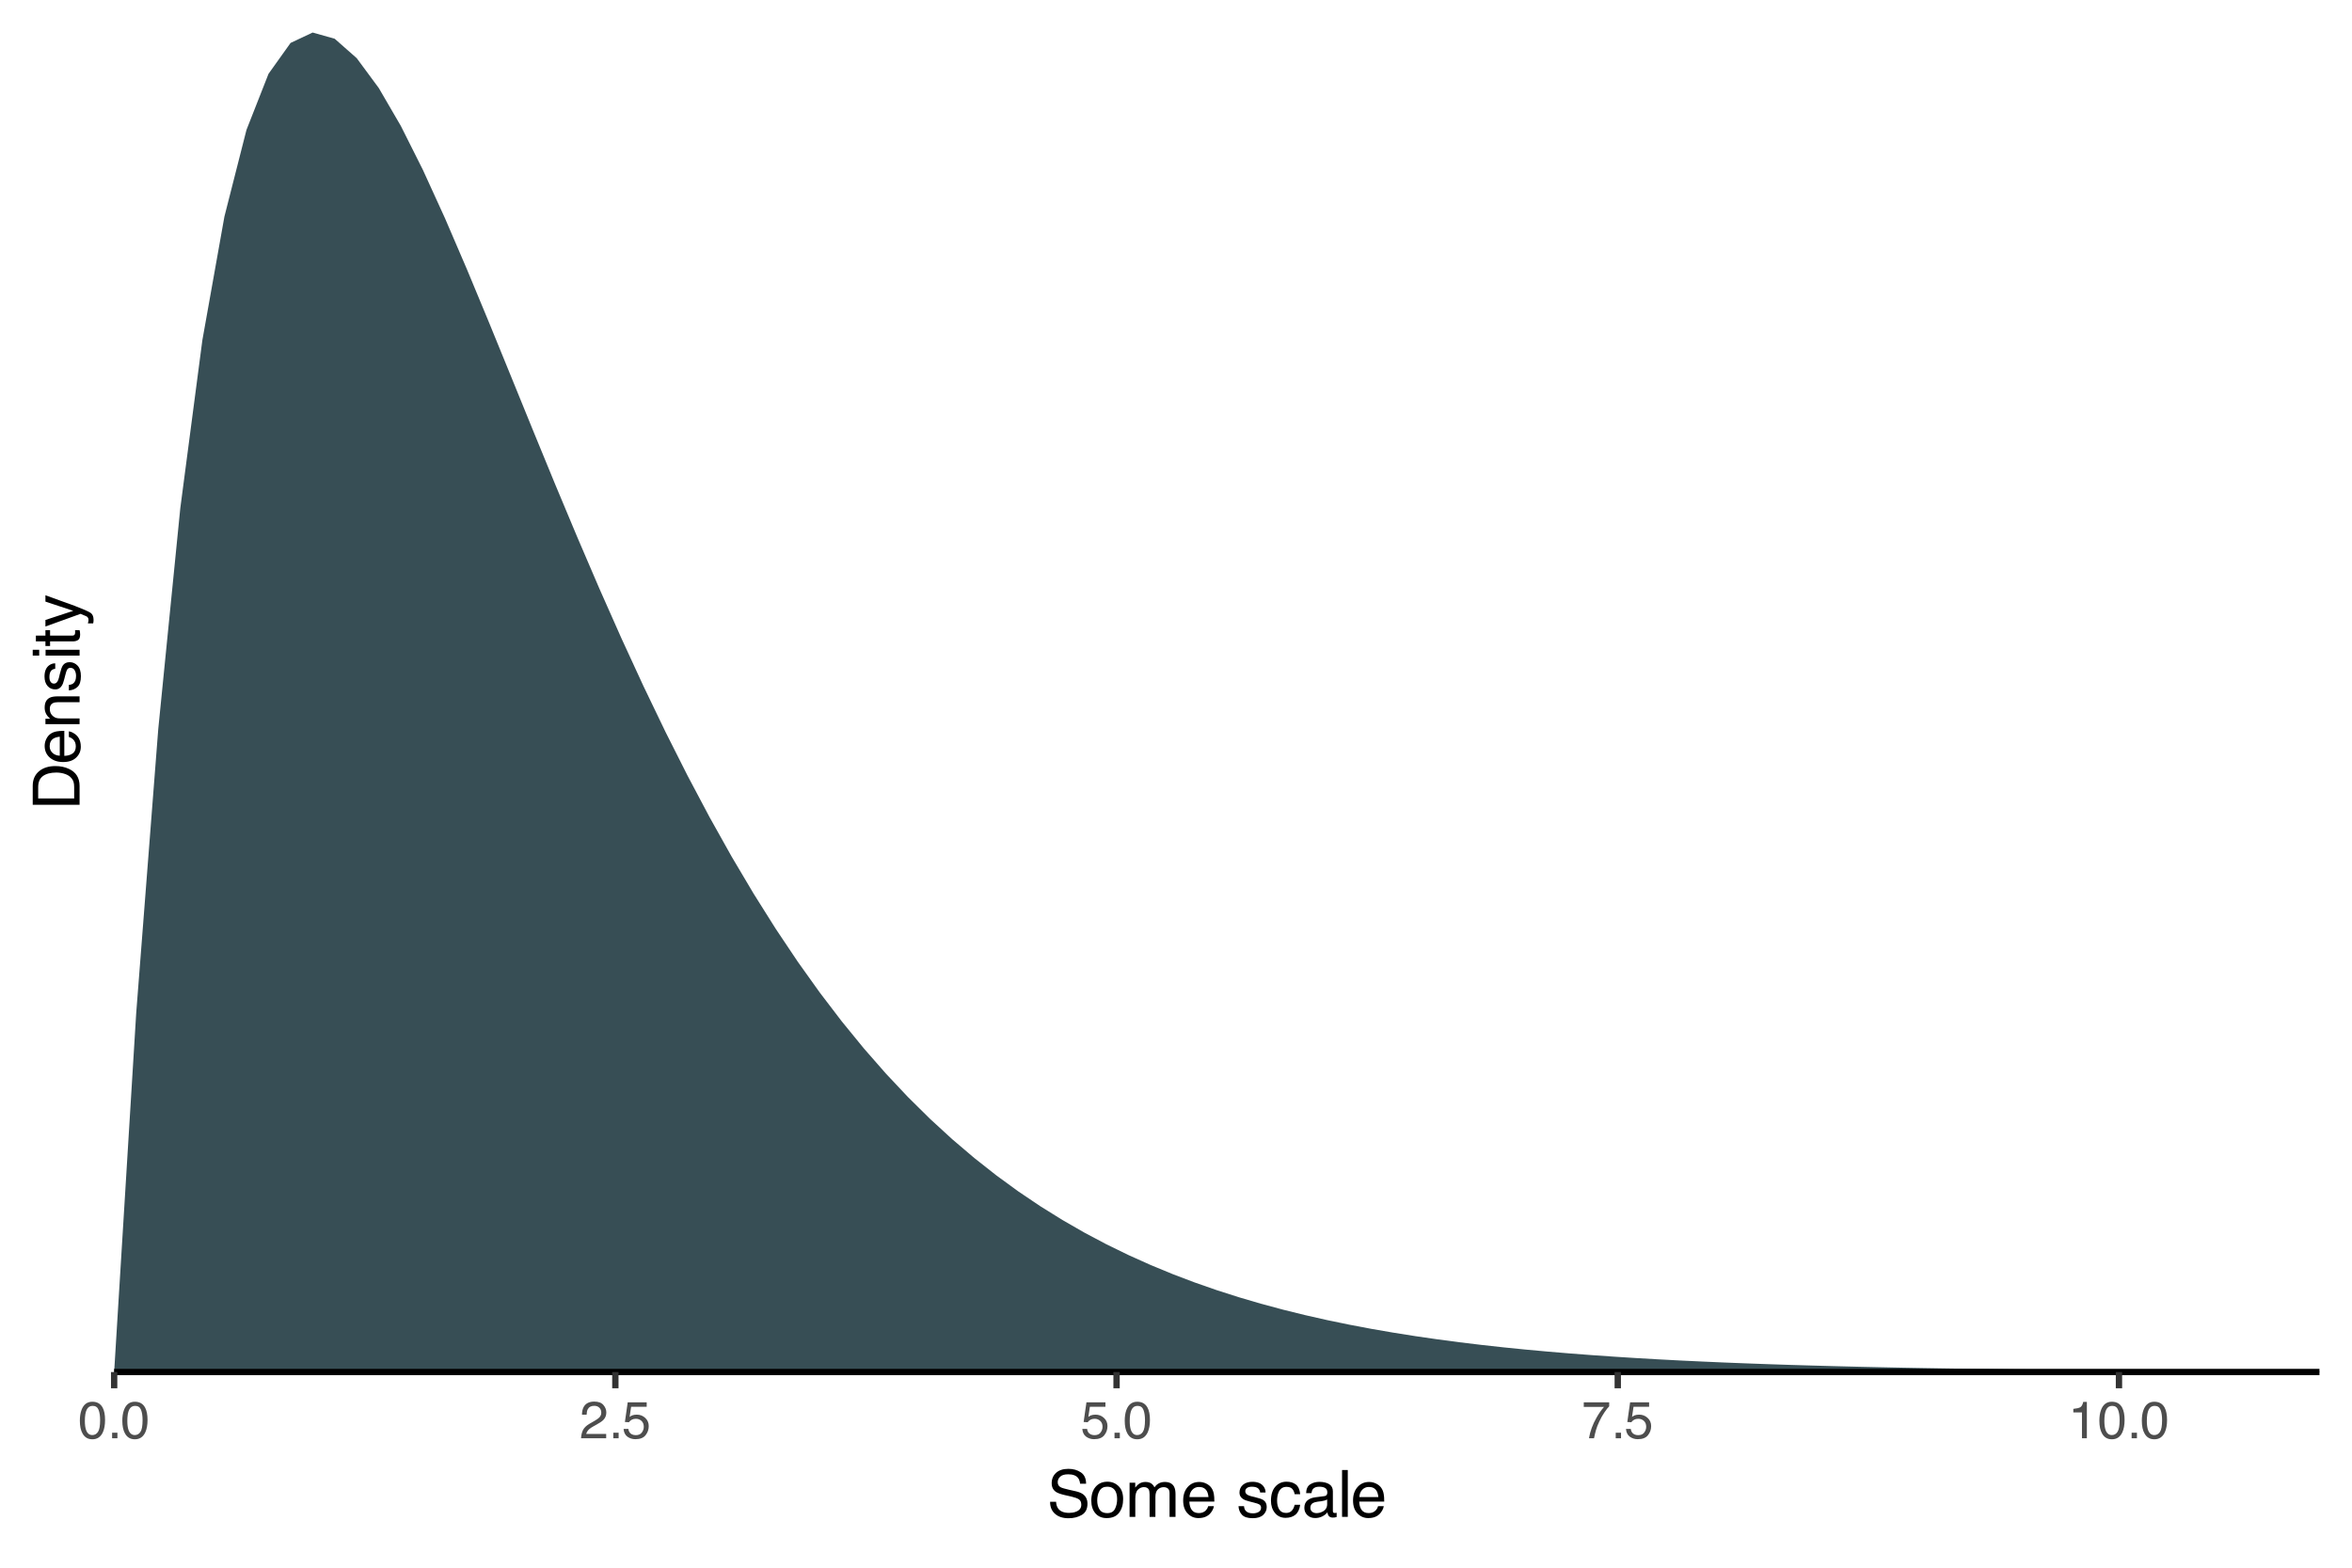
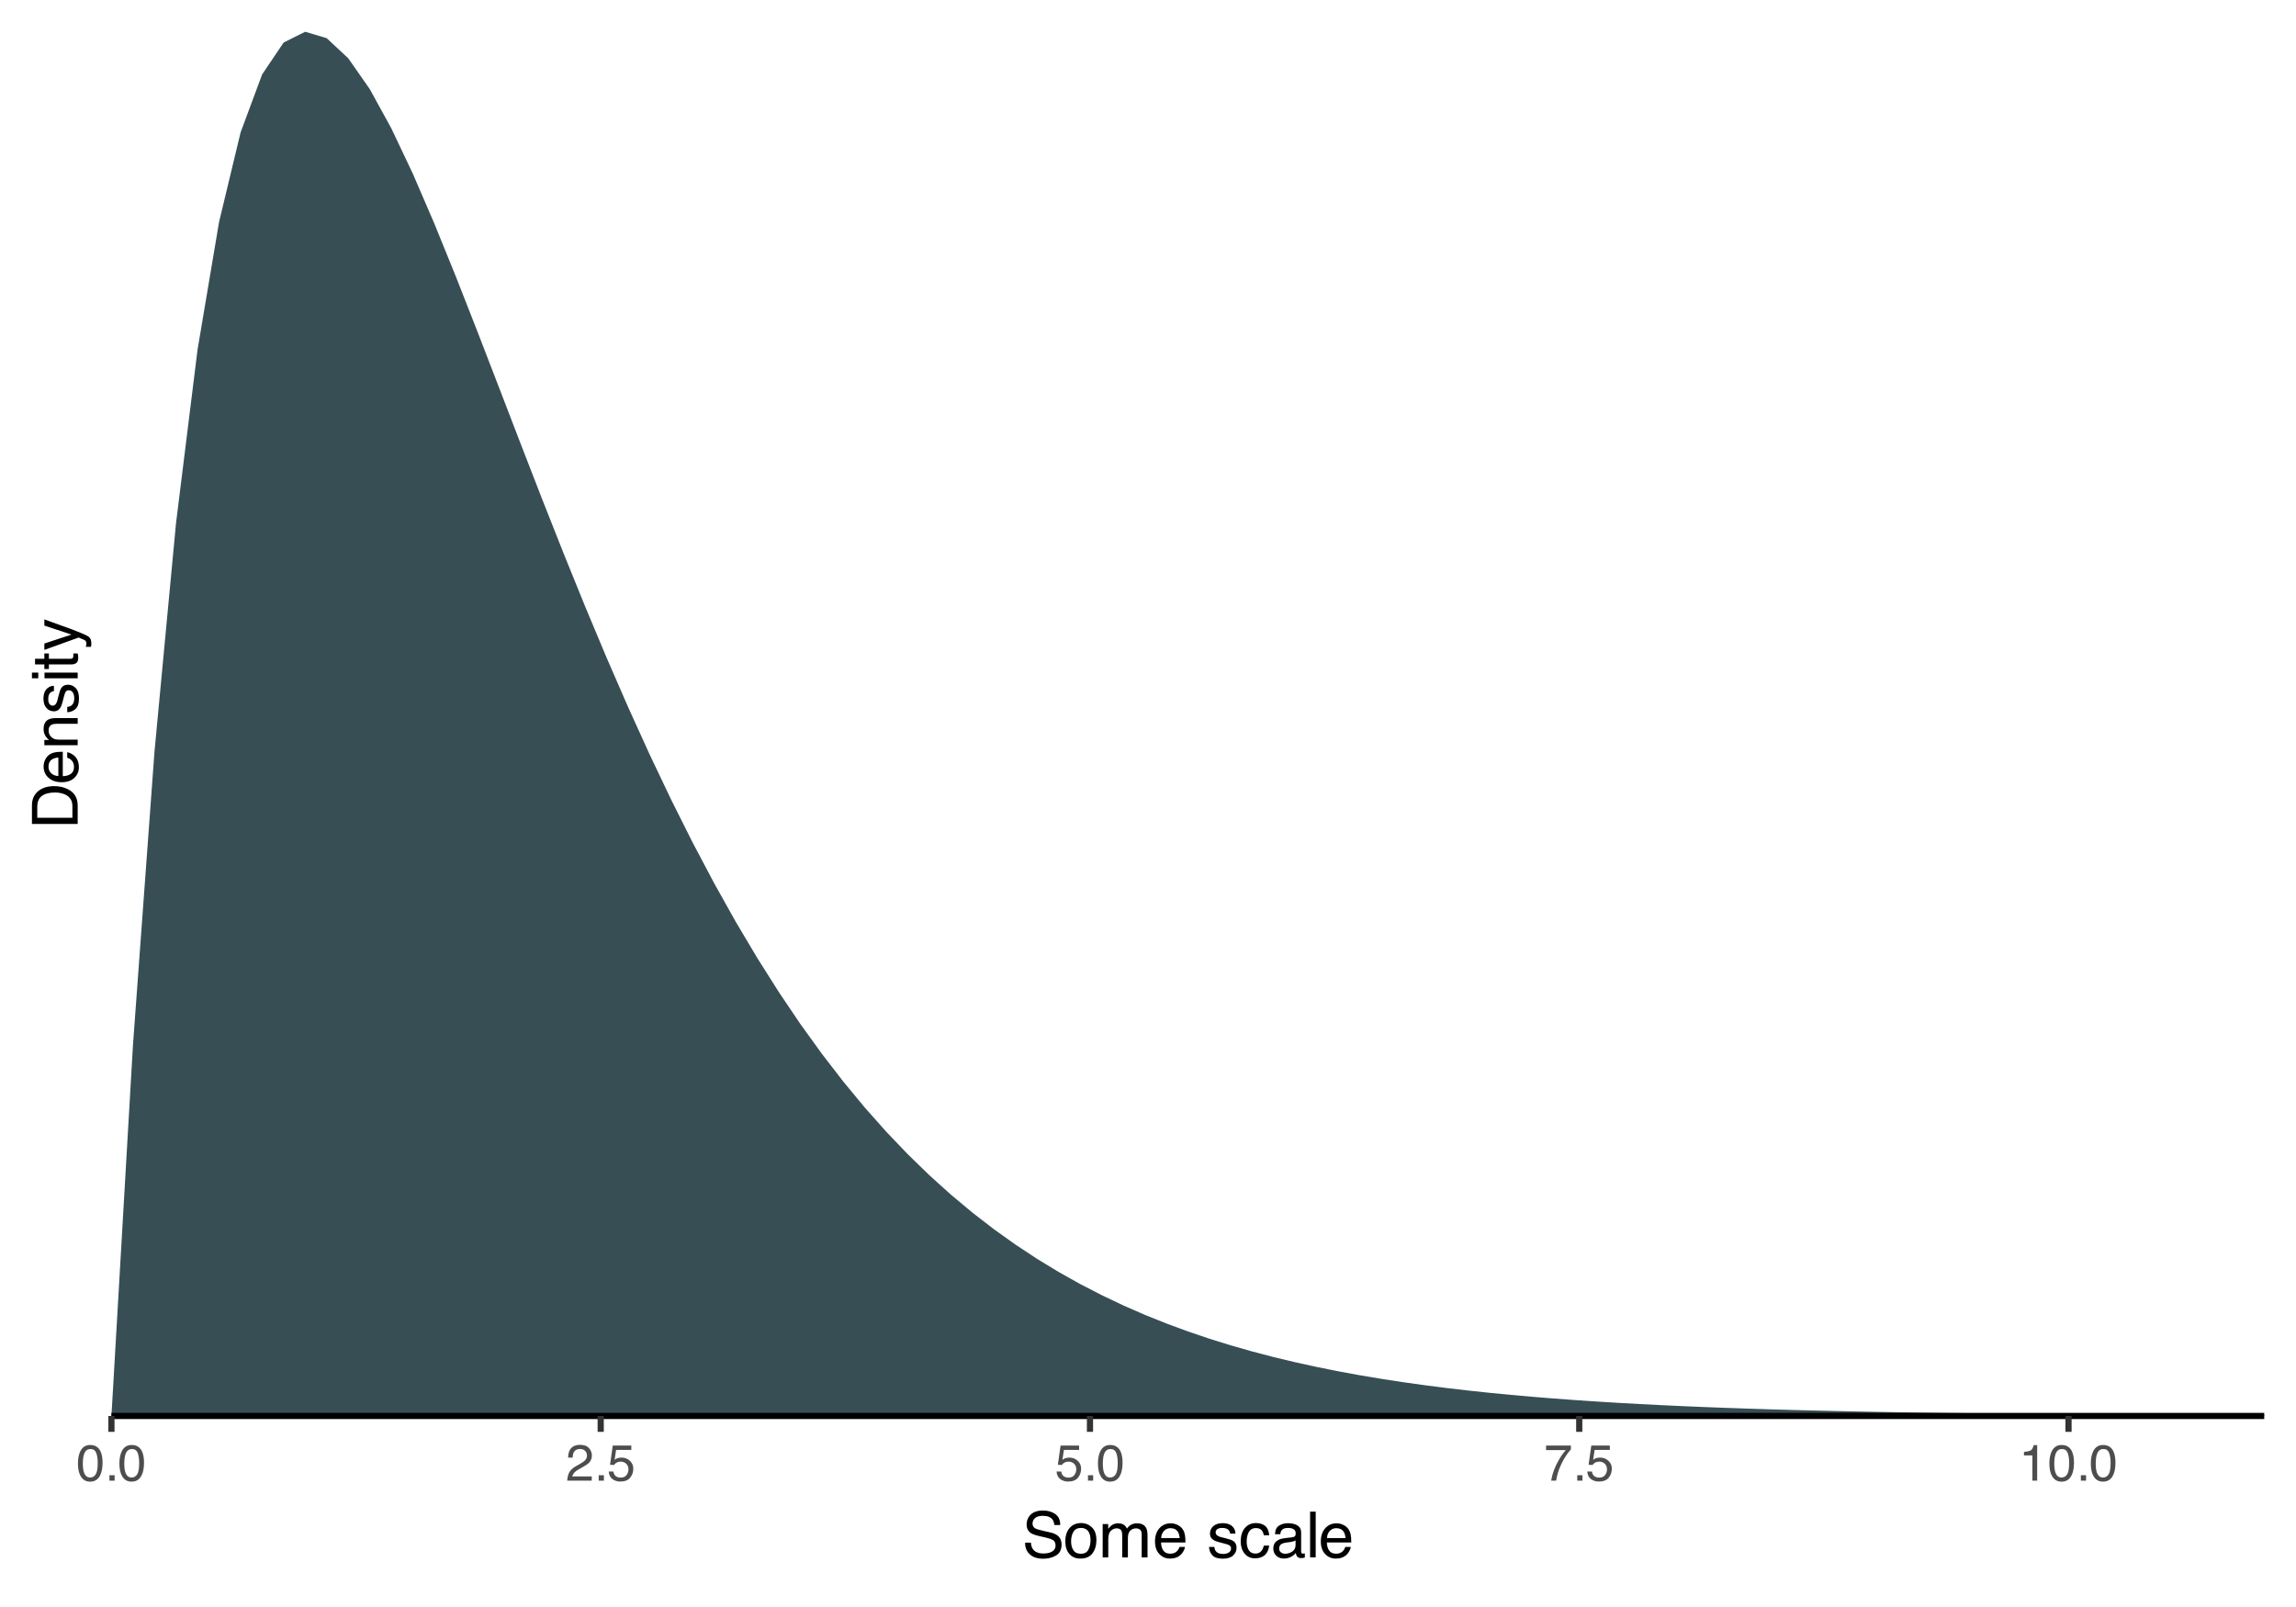
- <svg xmlns="http://www.w3.org/2000/svg" xmlns:xlink="http://www.w3.org/1999/xlink" width="720" height="480" viewBox="0 0 720 480">
+ <svg xmlns="http://www.w3.org/2000/svg" xmlns:xlink="http://www.w3.org/1999/xlink" width="720" height="504" viewBox="0 0 720 504">
  <defs>
    <g>
      <g id="glyph-0-0">
        <path d="M 0.516 0 L 0.516 -11.484 L 9.625 -11.484 L 9.625 0 Z M 8.188 -1.438 L 8.188 -10.047 L 1.953 -10.047 L 1.953 -1.438 Z M 8.188 -1.438 " />
      </g>
      <g id="glyph-0-1">
        <path d="M 4.328 -11.188 C 5.773 -11.188 6.82 -10.594 7.469 -9.406 C 7.969 -8.477 8.219 -7.211 8.219 -5.609 C 8.219 -4.086 7.992 -2.832 7.547 -1.844 C 6.891 -0.406 5.816 0.312 4.328 0.312 C 2.984 0.312 1.984 -0.273 1.328 -1.453 C 0.773 -2.422 0.5 -3.727 0.5 -5.375 C 0.5 -6.645 0.664 -7.734 1 -8.641 C 1.613 -10.336 2.723 -11.188 4.328 -11.188 Z M 4.312 -0.984 C 5.039 -0.984 5.617 -1.305 6.047 -1.953 C 6.484 -2.598 6.703 -3.801 6.703 -5.562 C 6.703 -6.832 6.547 -7.875 6.234 -8.688 C 5.922 -9.508 5.316 -9.922 4.422 -9.922 C 3.586 -9.922 2.977 -9.531 2.594 -8.75 C 2.219 -7.977 2.031 -6.832 2.031 -5.312 C 2.031 -4.176 2.148 -3.258 2.391 -2.562 C 2.766 -1.508 3.406 -0.984 4.312 -0.984 Z M 4.312 -0.984 " />
      </g>
      <g id="glyph-0-2">
        <path d="M 1.375 -1.703 L 3 -1.703 L 3 0 L 1.375 0 Z M 1.375 -1.703 " />
      </g>
      <g id="glyph-0-3">
        <path d="M 0.5 0 C 0.551 -0.969 0.75 -1.805 1.094 -2.516 C 1.445 -3.234 2.125 -3.883 3.125 -4.469 L 4.625 -5.328 C 5.301 -5.723 5.773 -6.055 6.047 -6.328 C 6.473 -6.766 6.688 -7.258 6.688 -7.812 C 6.688 -8.469 6.488 -8.984 6.094 -9.359 C 5.707 -9.742 5.188 -9.938 4.531 -9.938 C 3.57 -9.938 2.906 -9.57 2.531 -8.844 C 2.332 -8.457 2.223 -7.914 2.203 -7.219 L 0.781 -7.219 C 0.789 -8.195 0.969 -8.992 1.312 -9.609 C 1.926 -10.691 3.004 -11.234 4.547 -11.234 C 5.828 -11.234 6.758 -10.883 7.344 -10.188 C 7.938 -9.5 8.234 -8.727 8.234 -7.875 C 8.234 -6.977 7.922 -6.211 7.297 -5.578 C 6.93 -5.211 6.273 -4.766 5.328 -4.234 L 4.266 -3.641 C 3.754 -3.359 3.352 -3.094 3.062 -2.844 C 2.539 -2.383 2.211 -1.879 2.078 -1.328 L 8.188 -1.328 L 8.188 0 Z M 0.5 0 " />
      </g>
      <g id="glyph-0-4">
        <path d="M 1.984 -2.859 C 2.078 -2.055 2.445 -1.5 3.094 -1.188 C 3.426 -1.031 3.812 -0.953 4.25 -0.953 C 5.082 -0.953 5.695 -1.219 6.094 -1.75 C 6.5 -2.281 6.703 -2.867 6.703 -3.516 C 6.703 -4.297 6.461 -4.898 5.984 -5.328 C 5.516 -5.754 4.945 -5.969 4.281 -5.969 C 3.789 -5.969 3.375 -5.875 3.031 -5.688 C 2.688 -5.5 2.391 -5.238 2.141 -4.906 L 0.922 -4.984 L 1.781 -11 L 7.594 -11 L 7.594 -9.641 L 2.828 -9.641 L 2.359 -6.531 C 2.617 -6.727 2.863 -6.879 3.094 -6.984 C 3.508 -7.148 3.992 -7.234 4.547 -7.234 C 5.566 -7.234 6.43 -6.898 7.141 -6.234 C 7.859 -5.578 8.219 -4.742 8.219 -3.734 C 8.219 -2.672 7.891 -1.734 7.234 -0.922 C 6.586 -0.117 5.547 0.281 4.109 0.281 C 3.203 0.281 2.395 0.023 1.688 -0.484 C 0.988 -1.004 0.598 -1.797 0.516 -2.859 Z M 1.984 -2.859 " />
      </g>
      <g id="glyph-0-5">
        <path d="M 8.375 -11 L 8.375 -9.781 C 8.008 -9.426 7.531 -8.816 6.938 -7.953 C 6.344 -7.086 5.816 -6.156 5.359 -5.156 C 4.898 -4.188 4.555 -3.301 4.328 -2.5 C 4.172 -1.977 3.973 -1.145 3.734 0 L 2.188 0 C 2.539 -2.133 3.32 -4.258 4.531 -6.375 C 5.238 -7.613 5.988 -8.688 6.781 -9.594 L 0.594 -9.594 L 0.594 -11 Z M 8.375 -11 " />
      </g>
      <g id="glyph-0-6">
        <path d="M 1.531 -7.922 L 1.531 -9 C 2.551 -9.102 3.258 -9.27 3.656 -9.5 C 4.062 -9.727 4.363 -10.273 4.562 -11.141 L 5.672 -11.141 L 5.672 0 L 4.172 0 L 4.172 -7.922 Z M 1.531 -7.922 " />
      </g>
      <g id="glyph-1-0">
        <path d="M 0.641 0 L 0.641 -14.344 L 12.031 -14.344 L 12.031 0 Z M 10.234 -1.797 L 10.234 -12.547 L 2.438 -12.547 L 2.438 -1.797 Z M 10.234 -1.797 " />
      </g>
      <g id="glyph-1-1">
        <path d="M 2.797 -4.625 C 2.836 -3.812 3.031 -3.148 3.375 -2.641 C 4.02 -1.691 5.156 -1.219 6.781 -1.219 C 7.508 -1.219 8.172 -1.32 8.766 -1.531 C 9.93 -1.938 10.516 -2.66 10.516 -3.703 C 10.516 -4.484 10.27 -5.039 9.781 -5.375 C 9.281 -5.695 8.504 -5.977 7.453 -6.219 L 5.516 -6.656 C 4.242 -6.945 3.344 -7.266 2.812 -7.609 C 1.906 -8.203 1.453 -9.098 1.453 -10.297 C 1.453 -11.586 1.895 -12.645 2.781 -13.469 C 3.676 -14.289 4.941 -14.703 6.578 -14.703 C 8.078 -14.703 9.352 -14.336 10.406 -13.609 C 11.457 -12.891 11.984 -11.734 11.984 -10.141 L 10.156 -10.141 C 10.062 -10.91 9.852 -11.5 9.531 -11.906 C 8.938 -12.656 7.93 -13.031 6.516 -13.031 C 5.367 -13.031 4.547 -12.785 4.047 -12.297 C 3.547 -11.816 3.297 -11.258 3.297 -10.625 C 3.297 -9.926 3.586 -9.41 4.172 -9.078 C 4.555 -8.867 5.426 -8.609 6.781 -8.297 L 8.797 -7.844 C 9.766 -7.625 10.508 -7.32 11.031 -6.938 C 11.945 -6.258 12.406 -5.285 12.406 -4.016 C 12.406 -2.422 11.828 -1.281 10.672 -0.594 C 9.516 0.082 8.172 0.422 6.641 0.422 C 4.859 0.422 3.461 -0.035 2.453 -0.953 C 1.441 -1.859 0.945 -3.082 0.969 -4.625 Z M 6.719 -14.734 Z M 6.719 -14.734 " />
      </g>
      <g id="glyph-1-2">
        <path d="M 5.438 -1.141 C 6.602 -1.141 7.398 -1.578 7.828 -2.453 C 8.266 -3.336 8.484 -4.32 8.484 -5.406 C 8.484 -6.375 8.328 -7.164 8.016 -7.781 C 7.523 -8.75 6.672 -9.234 5.453 -9.234 C 4.379 -9.234 3.598 -8.82 3.109 -8 C 2.629 -7.176 2.391 -6.188 2.391 -5.031 C 2.391 -3.914 2.629 -2.988 3.109 -2.25 C 3.598 -1.508 4.375 -1.141 5.438 -1.141 Z M 5.516 -10.766 C 6.859 -10.766 7.992 -10.312 8.922 -9.406 C 9.859 -8.508 10.328 -7.191 10.328 -5.453 C 10.328 -3.766 9.914 -2.367 9.094 -1.266 C 8.27 -0.172 7 0.375 5.281 0.375 C 3.832 0.375 2.688 -0.109 1.844 -1.078 C 1 -2.055 0.578 -3.363 0.578 -5 C 0.578 -6.758 1.02 -8.16 1.906 -9.203 C 2.801 -10.242 4.004 -10.766 5.516 -10.766 Z M 5.453 -10.719 Z M 5.453 -10.719 " />
      </g>
      <g id="glyph-1-3">
        <path d="M 1.297 -10.453 L 3.031 -10.453 L 3.031 -8.969 C 3.445 -9.488 3.82 -9.863 4.156 -10.094 C 4.738 -10.488 5.398 -10.688 6.141 -10.688 C 6.973 -10.688 7.641 -10.484 8.141 -10.078 C 8.43 -9.848 8.691 -9.504 8.922 -9.047 C 9.316 -9.609 9.773 -10.02 10.297 -10.281 C 10.828 -10.551 11.422 -10.688 12.078 -10.688 C 13.484 -10.688 14.441 -10.18 14.953 -9.172 C 15.223 -8.617 15.359 -7.883 15.359 -6.969 L 15.359 0 L 13.531 0 L 13.531 -7.266 C 13.531 -7.961 13.352 -8.441 13 -8.703 C 12.656 -8.961 12.234 -9.094 11.734 -9.094 C 11.047 -9.094 10.453 -8.859 9.953 -8.391 C 9.453 -7.93 9.203 -7.16 9.203 -6.078 L 9.203 0 L 7.422 0 L 7.422 -6.828 C 7.422 -7.535 7.336 -8.051 7.172 -8.375 C 6.898 -8.863 6.398 -9.109 5.672 -9.109 C 5.004 -9.109 4.398 -8.848 3.859 -8.328 C 3.316 -7.816 3.047 -6.891 3.047 -5.547 L 3.047 0 L 1.297 0 Z M 1.297 -10.453 " />
      </g>
      <g id="glyph-1-4">
        <path d="M 5.641 -10.688 C 6.391 -10.688 7.109 -10.516 7.797 -10.172 C 8.492 -9.828 9.023 -9.375 9.391 -8.812 C 9.742 -8.289 9.977 -7.676 10.094 -6.969 C 10.195 -6.488 10.25 -5.723 10.25 -4.672 L 2.594 -4.672 C 2.625 -3.609 2.875 -2.754 3.344 -2.109 C 3.812 -1.473 4.535 -1.156 5.516 -1.156 C 6.43 -1.156 7.164 -1.457 7.719 -2.062 C 8.031 -2.414 8.25 -2.82 8.375 -3.281 L 10.109 -3.281 C 10.066 -2.895 9.914 -2.469 9.656 -2 C 9.395 -1.531 9.109 -1.145 8.797 -0.844 C 8.254 -0.32 7.594 0.031 6.812 0.219 C 6.383 0.32 5.906 0.375 5.375 0.375 C 4.07 0.375 2.969 -0.098 2.062 -1.047 C 1.156 -1.992 0.703 -3.32 0.703 -5.031 C 0.703 -6.707 1.156 -8.066 2.062 -9.109 C 2.977 -10.16 4.172 -10.688 5.641 -10.688 Z M 8.453 -6.062 C 8.379 -6.82 8.211 -7.43 7.953 -7.891 C 7.473 -8.734 6.664 -9.156 5.531 -9.156 C 4.727 -9.156 4.051 -8.863 3.5 -8.281 C 2.957 -7.695 2.672 -6.957 2.641 -6.062 Z M 5.484 -10.719 Z M 5.484 -10.719 " />
      </g>
      <g id="glyph-1-5">
</g>
      <g id="glyph-1-6">
        <path d="M 2.328 -3.281 C 2.379 -2.695 2.531 -2.25 2.781 -1.938 C 3.219 -1.363 3.984 -1.078 5.078 -1.078 C 5.734 -1.078 6.305 -1.219 6.797 -1.5 C 7.297 -1.789 7.547 -2.234 7.547 -2.828 C 7.547 -3.273 7.344 -3.613 6.938 -3.844 C 6.688 -3.988 6.188 -4.156 5.438 -4.344 L 4.047 -4.703 C 3.148 -4.922 2.492 -5.164 2.078 -5.438 C 1.316 -5.914 0.938 -6.57 0.938 -7.406 C 0.938 -8.395 1.289 -9.195 2 -9.812 C 2.719 -10.426 3.68 -10.734 4.891 -10.734 C 6.461 -10.734 7.598 -10.27 8.297 -9.344 C 8.734 -8.758 8.941 -8.129 8.922 -7.453 L 7.266 -7.453 C 7.234 -7.848 7.094 -8.207 6.844 -8.531 C 6.438 -9 5.738 -9.234 4.75 -9.234 C 4.082 -9.234 3.578 -9.102 3.234 -8.844 C 2.891 -8.594 2.719 -8.258 2.719 -7.844 C 2.719 -7.383 2.945 -7.02 3.406 -6.75 C 3.664 -6.582 4.047 -6.438 4.547 -6.312 L 5.719 -6.031 C 6.977 -5.727 7.82 -5.43 8.25 -5.141 C 8.938 -4.691 9.281 -3.988 9.281 -3.031 C 9.281 -2.094 8.926 -1.285 8.219 -0.609 C 7.508 0.066 6.43 0.406 4.984 0.406 C 3.43 0.406 2.332 0.051 1.688 -0.656 C 1.039 -1.363 0.691 -2.238 0.641 -3.281 Z M 4.938 -10.719 Z M 4.938 -10.719 " />
      </g>
      <g id="glyph-1-7">
        <path d="M 5.328 -10.766 C 6.504 -10.766 7.461 -10.477 8.203 -9.906 C 8.941 -9.332 9.383 -8.344 9.531 -6.938 L 7.828 -6.938 C 7.723 -7.582 7.484 -8.117 7.109 -8.547 C 6.734 -8.973 6.141 -9.188 5.328 -9.188 C 4.203 -9.188 3.398 -8.641 2.922 -7.547 C 2.609 -6.836 2.453 -5.961 2.453 -4.922 C 2.453 -3.867 2.672 -2.984 3.109 -2.266 C 3.555 -1.555 4.254 -1.203 5.203 -1.203 C 5.93 -1.203 6.508 -1.426 6.938 -1.875 C 7.363 -2.32 7.66 -2.93 7.828 -3.703 L 9.531 -3.703 C 9.332 -2.316 8.844 -1.301 8.062 -0.656 C 7.281 -0.02 6.281 0.297 5.062 0.297 C 3.695 0.297 2.609 -0.203 1.797 -1.203 C 0.984 -2.203 0.578 -3.445 0.578 -4.938 C 0.578 -6.781 1.02 -8.211 1.906 -9.234 C 2.801 -10.254 3.941 -10.766 5.328 -10.766 Z M 5.047 -10.719 Z M 5.047 -10.719 " />
      </g>
      <g id="glyph-1-8">
        <path d="M 2.641 -2.781 C 2.641 -2.27 2.82 -1.867 3.188 -1.578 C 3.562 -1.285 4.004 -1.141 4.516 -1.141 C 5.129 -1.141 5.727 -1.285 6.312 -1.578 C 7.289 -2.047 7.781 -2.82 7.781 -3.906 L 7.781 -5.328 C 7.562 -5.191 7.281 -5.078 6.938 -4.984 C 6.602 -4.891 6.273 -4.82 5.953 -4.781 L 4.891 -4.656 C 4.242 -4.562 3.766 -4.426 3.453 -4.25 C 2.91 -3.945 2.641 -3.457 2.641 -2.781 Z M 6.891 -6.344 C 7.297 -6.395 7.566 -6.562 7.703 -6.844 C 7.785 -7 7.828 -7.223 7.828 -7.516 C 7.828 -8.117 7.613 -8.555 7.188 -8.828 C 6.758 -9.098 6.148 -9.234 5.359 -9.234 C 4.43 -9.234 3.781 -8.984 3.406 -8.484 C 3.188 -8.211 3.047 -7.805 2.984 -7.266 L 1.344 -7.266 C 1.375 -8.555 1.789 -9.453 2.594 -9.953 C 3.395 -10.461 4.328 -10.719 5.391 -10.719 C 6.617 -10.719 7.617 -10.484 8.391 -10.016 C 9.148 -9.547 9.531 -8.816 9.531 -7.828 L 9.531 -1.797 C 9.531 -1.617 9.566 -1.473 9.641 -1.359 C 9.711 -1.242 9.875 -1.188 10.125 -1.188 C 10.195 -1.188 10.281 -1.191 10.375 -1.203 C 10.477 -1.211 10.582 -1.227 10.688 -1.25 L 10.688 0.047 C 10.414 0.129 10.207 0.176 10.062 0.188 C 9.926 0.207 9.734 0.219 9.484 0.219 C 8.879 0.219 8.441 0.004 8.172 -0.422 C 8.023 -0.648 7.922 -0.973 7.859 -1.391 C 7.504 -0.922 6.988 -0.508 6.312 -0.156 C 5.645 0.188 4.91 0.359 4.109 0.359 C 3.129 0.359 2.332 0.062 1.719 -0.531 C 1.102 -1.125 0.797 -1.863 0.797 -2.75 C 0.797 -3.719 1.098 -4.469 1.703 -5 C 2.316 -5.531 3.113 -5.859 4.094 -5.984 Z M 5.438 -10.719 Z M 5.438 -10.719 " />
      </g>
      <g id="glyph-1-9">
        <path d="M 1.344 -14.344 L 3.094 -14.344 L 3.094 0 L 1.344 0 Z M 1.344 -14.344 " />
      </g>
      <g id="glyph-2-0">
        <path d="M 0 -0.641 L -14.344 -0.641 L -14.344 -12.031 L 0 -12.031 Z M -1.797 -10.234 L -12.547 -10.234 L -12.547 -2.438 L -1.797 -2.438 Z M -1.797 -10.234 " />
      </g>
      <g id="glyph-2-1">
        <path d="M -1.656 -7.031 C -1.656 -7.688 -1.723 -8.227 -1.859 -8.656 C -2.117 -9.406 -2.609 -10.023 -3.328 -10.516 C -3.91 -10.891 -4.656 -11.164 -5.562 -11.344 C -6.102 -11.438 -6.602 -11.484 -7.062 -11.484 C -8.844 -11.484 -10.223 -11.129 -11.203 -10.422 C -12.18 -9.711 -12.672 -8.578 -12.672 -7.016 L -12.672 -3.562 L -1.656 -3.562 Z M -14.344 -1.609 L -14.344 -7.422 C -14.344 -9.391 -13.645 -10.922 -12.25 -12.016 C -10.988 -12.984 -9.367 -13.469 -7.391 -13.469 C -5.867 -13.469 -4.492 -13.18 -3.266 -12.609 C -1.086 -11.598 0 -9.863 0 -7.406 L 0 -1.609 Z M -14.344 -1.609 " />
      </g>
      <g id="glyph-2-2">
        <path d="M -10.688 -5.641 C -10.688 -6.391 -10.516 -7.109 -10.172 -7.797 C -9.828 -8.492 -9.375 -9.023 -8.812 -9.391 C -8.289 -9.742 -7.676 -9.977 -6.969 -10.094 C -6.488 -10.195 -5.723 -10.25 -4.672 -10.25 L -4.672 -2.594 C -3.609 -2.625 -2.754 -2.875 -2.109 -3.344 C -1.473 -3.812 -1.156 -4.535 -1.156 -5.516 C -1.156 -6.43 -1.457 -7.164 -2.062 -7.719 C -2.414 -8.031 -2.82 -8.25 -3.281 -8.375 L -3.281 -10.109 C -2.895 -10.066 -2.469 -9.914 -2 -9.656 C -1.531 -9.395 -1.145 -9.109 -0.844 -8.797 C -0.32 -8.254 0.031 -7.594 0.219 -6.812 C 0.32 -6.383 0.375 -5.906 0.375 -5.375 C 0.375 -4.07 -0.098 -2.969 -1.047 -2.062 C -1.992 -1.156 -3.32 -0.703 -5.031 -0.703 C -6.707 -0.703 -8.066 -1.156 -9.109 -2.062 C -10.16 -2.977 -10.688 -4.172 -10.688 -5.641 Z M -6.062 -8.453 C -6.82 -8.379 -7.43 -8.211 -7.891 -7.953 C -8.734 -7.473 -9.156 -6.664 -9.156 -5.531 C -9.156 -4.727 -8.863 -4.051 -8.281 -3.5 C -7.695 -2.957 -6.957 -2.672 -6.062 -2.641 Z M -10.719 -5.484 Z M -10.719 -5.484 " />
      </g>
      <g id="glyph-2-3">
        <path d="M -10.453 -1.297 L -10.453 -2.953 L -8.969 -2.953 C -9.582 -3.453 -10.02 -3.977 -10.281 -4.531 C -10.551 -5.082 -10.688 -5.695 -10.688 -6.375 C -10.688 -7.863 -10.172 -8.867 -9.141 -9.391 C -8.578 -9.672 -7.766 -9.812 -6.703 -9.812 L 0 -9.812 L 0 -8.031 L -6.594 -8.031 C -7.227 -8.031 -7.742 -7.938 -8.141 -7.75 C -8.785 -7.438 -9.109 -6.867 -9.109 -6.047 C -9.109 -5.629 -9.066 -5.285 -8.984 -5.016 C -8.836 -4.535 -8.551 -4.113 -8.125 -3.75 C -7.781 -3.457 -7.422 -3.266 -7.047 -3.172 C -6.68 -3.086 -6.16 -3.047 -5.484 -3.047 L 0 -3.047 L 0 -1.297 Z M -10.719 -5.422 Z M -10.719 -5.422 " />
      </g>
      <g id="glyph-2-4">
        <path d="M -3.281 -2.328 C -2.695 -2.379 -2.25 -2.531 -1.938 -2.781 C -1.363 -3.219 -1.078 -3.984 -1.078 -5.078 C -1.078 -5.734 -1.219 -6.305 -1.5 -6.797 C -1.789 -7.297 -2.234 -7.547 -2.828 -7.547 C -3.273 -7.547 -3.613 -7.344 -3.844 -6.938 C -3.988 -6.688 -4.156 -6.188 -4.344 -5.438 L -4.703 -4.047 C -4.922 -3.148 -5.164 -2.492 -5.438 -2.078 C -5.914 -1.316 -6.57 -0.938 -7.406 -0.938 C -8.395 -0.938 -9.195 -1.289 -9.812 -2 C -10.426 -2.719 -10.734 -3.68 -10.734 -4.891 C -10.734 -6.461 -10.27 -7.598 -9.344 -8.297 C -8.758 -8.734 -8.129 -8.941 -7.453 -8.922 L -7.453 -7.266 C -7.848 -7.234 -8.207 -7.094 -8.531 -6.844 C -9 -6.438 -9.234 -5.738 -9.234 -4.75 C -9.234 -4.082 -9.102 -3.578 -8.844 -3.234 C -8.594 -2.891 -8.258 -2.719 -7.844 -2.719 C -7.383 -2.719 -7.02 -2.945 -6.75 -3.406 C -6.582 -3.664 -6.438 -4.047 -6.312 -4.547 L -6.031 -5.719 C -5.727 -6.977 -5.43 -7.82 -5.141 -8.25 C -4.691 -8.938 -3.988 -9.281 -3.031 -9.281 C -2.094 -9.281 -1.285 -8.926 -0.609 -8.219 C 0.066 -7.508 0.406 -6.43 0.406 -4.984 C 0.406 -3.43 0.051 -2.332 -0.656 -1.688 C -1.363 -1.039 -2.238 -0.691 -3.281 -0.641 Z M -10.719 -4.938 Z M -10.719 -4.938 " />
      </g>
      <g id="glyph-2-5">
        <path d="M -10.406 -1.297 L -10.406 -3.078 L 0 -3.078 L 0 -1.297 Z M -14.344 -1.297 L -14.344 -3.078 L -12.359 -3.078 L -12.359 -1.297 Z M -14.344 -1.297 " />
      </g>
      <g id="glyph-2-6">
        <path d="M -13.375 -1.641 L -13.375 -3.422 L -10.453 -3.422 L -10.453 -5.094 L -9.031 -5.094 L -9.031 -3.422 L -2.203 -3.422 C -1.836 -3.422 -1.594 -3.547 -1.469 -3.797 C -1.395 -3.93 -1.359 -4.156 -1.359 -4.469 C -1.359 -4.551 -1.359 -4.641 -1.359 -4.734 C -1.367 -4.836 -1.379 -4.957 -1.391 -5.094 L 0 -5.094 C 0.062 -4.883 0.102 -4.672 0.125 -4.453 C 0.156 -4.234 0.172 -4 0.172 -3.75 C 0.172 -2.926 -0.035 -2.367 -0.453 -2.078 C -0.879 -1.785 -1.426 -1.641 -2.094 -1.641 L -9.031 -1.641 L -9.031 -0.219 L -10.453 -0.219 L -10.453 -1.641 Z M -13.375 -1.641 " />
      </g>
      <g id="glyph-2-7">
        <path d="M -10.453 -7.828 L -10.453 -9.766 C -9.785 -9.516 -8.258 -8.961 -5.875 -8.109 C -4.07 -7.473 -2.602 -6.941 -1.469 -6.516 C 1.195 -5.492 2.82 -4.773 3.406 -4.359 C 3.988 -3.941 4.281 -3.227 4.281 -2.219 C 4.281 -1.969 4.27 -1.773 4.25 -1.641 C 4.238 -1.516 4.207 -1.352 4.156 -1.156 L 2.547 -1.156 C 2.629 -1.457 2.68 -1.676 2.703 -1.812 C 2.723 -1.945 2.734 -2.066 2.734 -2.172 C 2.734 -2.504 2.676 -2.742 2.562 -2.891 C 2.457 -3.047 2.328 -3.176 2.172 -3.281 C 2.117 -3.312 1.852 -3.426 1.375 -3.625 C 0.895 -3.832 0.535 -3.984 0.297 -4.078 L -10.453 -0.203 L -10.453 -2.203 L -1.938 -5 Z M -10.719 -4.984 Z M -10.719 -4.984 " />
      </g>
    </g>
    <clipPath id="clip-0">
-       <path clip-rule="nonzero" d="M 34.945 9.961 L 710.039 9.961 L 710.039 420.09 L 34.945 420.09 Z M 34.945 9.961 " />
+       <path clip-rule="nonzero" d="M 34.945 9.961 L 710.039 9.961 L 710.039 444.09 L 34.945 444.09 Z M 34.945 9.961 " />
    </clipPath>
  </defs>
-   <rect x="-72" y="-48" width="864" height="576" fill="rgb(100%, 100%, 100%)" fill-opacity="1" />
-   <rect x="-72" y="-48" width="864" height="576" fill="rgb(100%, 100%, 100%)" fill-opacity="1" />
-   <path fill="none" stroke-width="1.94" stroke-linecap="round" stroke-linejoin="round" stroke="rgb(100%, 100%, 100%)" stroke-opacity="1" stroke-miterlimit="10" d="M 0 480 L 720 480 L 720 0 L 0 0 Z M 0 480 " />
+   <rect x="-72" y="-50.4" width="864" height="604.8" fill="rgb(100%, 100%, 100%)" fill-opacity="1" />
+   <rect x="-72" y="-50.4" width="864" height="604.8" fill="rgb(100%, 100%, 100%)" fill-opacity="1" />
+   <path fill="none" stroke-width="1.94" stroke-linecap="round" stroke-linejoin="round" stroke="rgb(100%, 100%, 100%)" stroke-opacity="1" stroke-miterlimit="10" d="M 0 504 L 720 504 L 720 0 L 0 0 Z M 0 504 " />
  <g clip-path="url(#clip-0)">
-     <path fill-rule="nonzero" fill="rgb(100%, 100%, 100%)" fill-opacity="1" d="M 34.945 420.09 L 710.039 420.09 L 710.039 9.961 L 34.945 9.961 Z M 34.945 420.09 " />
-     <path fill-rule="nonzero" fill="rgb(21.569%, 30.588%, 33.333%)" fill-opacity="1" d="M 34.945 420.09 L 41.695 310.227 L 48.445 223.25 L 55.195 155.586 L 61.949 104.156 L 68.699 66.309 L 75.449 39.773 L 82.199 22.605 L 88.953 13.141 L 95.703 9.961 L 102.453 11.859 L 109.203 17.812 L 115.957 26.957 L 122.707 38.559 L 129.457 52.012 L 136.207 66.797 L 142.957 82.5 L 149.711 98.766 L 156.461 115.301 L 163.211 131.883 L 169.961 148.316 L 176.715 164.449 L 183.465 180.176 L 190.215 195.395 L 196.965 210.051 L 203.719 224.09 L 210.469 237.48 L 217.219 250.211 L 223.969 262.27 L 230.723 273.66 L 237.473 284.391 L 244.223 294.473 L 250.973 303.93 L 257.727 312.777 L 264.477 321.043 L 271.227 328.75 L 277.977 335.926 L 284.73 342.598 L 291.48 348.793 L 298.23 354.539 L 304.98 359.863 L 311.73 364.789 L 318.484 369.34 L 325.234 373.543 L 331.984 377.422 L 338.734 381 L 345.488 384.293 L 352.238 387.324 L 358.988 390.113 L 365.738 392.676 L 372.492 395.031 L 379.242 397.191 L 385.992 399.176 L 392.742 400.992 L 399.496 402.66 L 406.246 404.188 L 412.996 405.582 L 419.746 406.863 L 426.5 408.031 L 433.25 409.102 L 440 410.078 L 446.75 410.973 L 453.5 411.789 L 460.254 412.535 L 467.004 413.215 L 473.754 413.832 L 480.504 414.398 L 487.258 414.914 L 494.008 415.383 L 500.758 415.812 L 507.508 416.203 L 514.262 416.559 L 521.012 416.879 L 527.762 417.176 L 534.512 417.441 L 541.266 417.688 L 548.016 417.91 L 554.766 418.109 L 561.516 418.293 L 568.27 418.461 L 575.02 418.609 L 581.77 418.75 L 588.52 418.875 L 595.27 418.988 L 602.023 419.09 L 608.773 419.184 L 615.523 419.27 L 622.273 419.344 L 629.027 419.414 L 635.777 419.477 L 642.527 419.535 L 649.277 419.59 L 656.031 419.637 L 662.781 419.68 L 669.531 419.719 L 676.281 419.754 L 683.035 419.785 L 696.535 419.84 L 703.285 419.863 L 710.039 419.887 L 710.039 420.09 Z M 34.945 420.09 " />
+     <path fill-rule="nonzero" fill="rgb(100%, 100%, 100%)" fill-opacity="1" d="M 34.945 444.09 L 710.039 444.09 L 710.039 9.961 L 34.945 9.961 Z M 34.945 444.09 " />
+     <path fill-rule="nonzero" fill="rgb(21.569%, 30.588%, 33.333%)" fill-opacity="1" d="M 34.945 444.09 L 41.695 327.797 L 48.445 235.73 L 55.195 164.109 L 61.949 109.668 L 68.699 69.605 L 75.449 41.52 L 82.199 23.348 L 88.953 13.328 L 95.703 9.961 L 102.453 11.973 L 109.203 18.273 L 115.957 27.949 L 122.707 40.23 L 129.457 54.469 L 136.207 70.125 L 142.957 86.746 L 149.711 103.961 L 156.461 121.465 L 163.211 139.016 L 169.961 156.41 L 176.715 173.492 L 183.465 190.137 L 190.215 206.246 L 196.965 221.758 L 203.719 236.621 L 210.469 250.797 L 217.219 264.27 L 223.969 277.035 L 230.723 289.094 L 237.473 300.449 L 244.223 311.121 L 250.973 321.133 L 257.727 330.496 L 264.477 339.246 L 271.227 347.406 L 277.977 355 L 284.73 362.062 L 291.48 368.621 L 298.23 374.703 L 304.98 380.34 L 311.73 385.551 L 318.484 390.371 L 325.234 394.82 L 331.984 398.926 L 338.734 402.711 L 345.488 406.195 L 352.238 409.406 L 358.988 412.359 L 365.738 415.07 L 372.492 417.562 L 379.242 419.852 L 385.992 421.949 L 392.742 423.875 L 399.496 425.641 L 406.246 427.254 L 412.996 428.734 L 419.746 430.09 L 426.5 431.328 L 433.25 432.457 L 440 433.492 L 446.75 434.438 L 453.5 435.305 L 460.254 436.09 L 467.004 436.812 L 473.754 437.469 L 480.504 438.066 L 487.258 438.609 L 494.008 439.109 L 500.758 439.562 L 507.508 439.977 L 514.262 440.352 L 521.012 440.691 L 527.762 441.004 L 534.512 441.289 L 541.266 441.547 L 548.016 441.781 L 554.766 441.992 L 561.516 442.188 L 568.27 442.363 L 575.02 442.523 L 581.77 442.668 L 588.52 442.801 L 595.27 442.922 L 602.023 443.031 L 608.773 443.129 L 615.523 443.219 L 622.273 443.301 L 629.027 443.375 L 635.777 443.441 L 642.527 443.504 L 649.277 443.559 L 656.031 443.609 L 669.531 443.695 L 676.281 443.734 L 683.035 443.766 L 689.785 443.797 L 703.285 443.852 L 710.039 443.871 L 710.039 444.09 Z M 34.945 444.09 " />
  </g>
-   <path fill="none" stroke-width="1.94" stroke-linecap="butt" stroke-linejoin="round" stroke="rgb(0%, 0%, 0%)" stroke-opacity="1" stroke-miterlimit="10" d="M 34.945 420.09 L 710.039 420.09 " />
-   <path fill="none" stroke-width="1.94" stroke-linecap="butt" stroke-linejoin="round" stroke="rgb(20%, 20%, 20%)" stroke-opacity="1" stroke-miterlimit="10" d="M 34.945 425.07 L 34.945 420.09 " />
-   <path fill="none" stroke-width="1.94" stroke-linecap="butt" stroke-linejoin="round" stroke="rgb(20%, 20%, 20%)" stroke-opacity="1" stroke-miterlimit="10" d="M 188.375 425.07 L 188.375 420.09 " />
-   <path fill="none" stroke-width="1.94" stroke-linecap="butt" stroke-linejoin="round" stroke="rgb(20%, 20%, 20%)" stroke-opacity="1" stroke-miterlimit="10" d="M 341.805 425.07 L 341.805 420.09 " />
-   <path fill="none" stroke-width="1.94" stroke-linecap="butt" stroke-linejoin="round" stroke="rgb(20%, 20%, 20%)" stroke-opacity="1" stroke-miterlimit="10" d="M 495.234 425.07 L 495.234 420.09 " />
-   <path fill="none" stroke-width="1.94" stroke-linecap="butt" stroke-linejoin="round" stroke="rgb(20%, 20%, 20%)" stroke-opacity="1" stroke-miterlimit="10" d="M 648.664 425.07 L 648.664 420.09 " />
+   <path fill="none" stroke-width="1.94" stroke-linecap="butt" stroke-linejoin="round" stroke="rgb(0%, 0%, 0%)" stroke-opacity="1" stroke-miterlimit="10" d="M 34.945 444.09 L 710.039 444.09 " />
+   <path fill="none" stroke-width="1.94" stroke-linecap="butt" stroke-linejoin="round" stroke="rgb(20%, 20%, 20%)" stroke-opacity="1" stroke-miterlimit="10" d="M 34.945 449.07 L 34.945 444.09 " />
+   <path fill="none" stroke-width="1.94" stroke-linecap="butt" stroke-linejoin="round" stroke="rgb(20%, 20%, 20%)" stroke-opacity="1" stroke-miterlimit="10" d="M 188.375 449.07 L 188.375 444.09 " />
+   <path fill="none" stroke-width="1.94" stroke-linecap="butt" stroke-linejoin="round" stroke="rgb(20%, 20%, 20%)" stroke-opacity="1" stroke-miterlimit="10" d="M 341.805 449.07 L 341.805 444.09 " />
+   <path fill="none" stroke-width="1.94" stroke-linecap="butt" stroke-linejoin="round" stroke="rgb(20%, 20%, 20%)" stroke-opacity="1" stroke-miterlimit="10" d="M 495.234 449.07 L 495.234 444.09 " />
+   <path fill="none" stroke-width="1.94" stroke-linecap="butt" stroke-linejoin="round" stroke="rgb(20%, 20%, 20%)" stroke-opacity="1" stroke-miterlimit="10" d="M 648.664 449.07 L 648.664 444.09 " />
  <g fill="rgb(30.196%, 30.196%, 30.196%)" fill-opacity="1">
-     <use xlink:href="#glyph-0-1" x="23.945" y="440.375" />
-     <use xlink:href="#glyph-0-2" x="32.945" y="440.375" />
-     <use xlink:href="#glyph-0-1" x="36.945" y="440.375" />
+     <use xlink:href="#glyph-0-1" x="23.945" y="464.375" />
+     <use xlink:href="#glyph-0-2" x="32.945" y="464.375" />
+     <use xlink:href="#glyph-0-1" x="36.945" y="464.375" />
  </g>
  <g fill="rgb(30.196%, 30.196%, 30.196%)" fill-opacity="1">
-     <use xlink:href="#glyph-0-3" x="177.375" y="440.375" />
-     <use xlink:href="#glyph-0-2" x="186.375" y="440.375" />
-     <use xlink:href="#glyph-0-4" x="190.375" y="440.375" />
+     <use xlink:href="#glyph-0-3" x="177.375" y="464.375" />
+     <use xlink:href="#glyph-0-2" x="186.375" y="464.375" />
+     <use xlink:href="#glyph-0-4" x="190.375" y="464.375" />
  </g>
  <g fill="rgb(30.196%, 30.196%, 30.196%)" fill-opacity="1">
-     <use xlink:href="#glyph-0-4" x="330.805" y="440.375" />
-     <use xlink:href="#glyph-0-2" x="339.805" y="440.375" />
-     <use xlink:href="#glyph-0-1" x="343.805" y="440.375" />
+     <use xlink:href="#glyph-0-4" x="330.805" y="464.375" />
+     <use xlink:href="#glyph-0-2" x="339.805" y="464.375" />
+     <use xlink:href="#glyph-0-1" x="343.805" y="464.375" />
  </g>
  <g fill="rgb(30.196%, 30.196%, 30.196%)" fill-opacity="1">
-     <use xlink:href="#glyph-0-5" x="484.234" y="440.375" />
-     <use xlink:href="#glyph-0-2" x="493.234" y="440.375" />
-     <use xlink:href="#glyph-0-4" x="497.234" y="440.375" />
+     <use xlink:href="#glyph-0-5" x="484.234" y="464.375" />
+     <use xlink:href="#glyph-0-2" x="493.234" y="464.375" />
+     <use xlink:href="#glyph-0-4" x="497.234" y="464.375" />
  </g>
  <g fill="rgb(30.196%, 30.196%, 30.196%)" fill-opacity="1">
-     <use xlink:href="#glyph-0-6" x="633.164" y="440.375" />
-     <use xlink:href="#glyph-0-1" x="642.164" y="440.375" />
-     <use xlink:href="#glyph-0-2" x="651.164" y="440.375" />
-     <use xlink:href="#glyph-0-1" x="655.164" y="440.375" />
+     <use xlink:href="#glyph-0-6" x="633.164" y="464.375" />
+     <use xlink:href="#glyph-0-1" x="642.164" y="464.375" />
+     <use xlink:href="#glyph-0-2" x="651.164" y="464.375" />
+     <use xlink:href="#glyph-0-1" x="655.164" y="464.375" />
  </g>
  <g fill="rgb(0%, 0%, 0%)" fill-opacity="1">
-     <use xlink:href="#glyph-1-1" x="320.492" y="464.439" />
-     <use xlink:href="#glyph-1-2" x="333.492" y="464.439" />
-     <use xlink:href="#glyph-1-3" x="344.492" y="464.439" />
-     <use xlink:href="#glyph-1-4" x="361.492" y="464.439" />
-     <use xlink:href="#glyph-1-5" x="372.492" y="464.439" />
-     <use xlink:href="#glyph-1-6" x="378.492" y="464.439" />
-     <use xlink:href="#glyph-1-7" x="388.492" y="464.439" />
-     <use xlink:href="#glyph-1-8" x="398.492" y="464.439" />
-     <use xlink:href="#glyph-1-9" x="409.492" y="464.439" />
-     <use xlink:href="#glyph-1-4" x="413.492" y="464.439" />
+     <use xlink:href="#glyph-1-1" x="320.492" y="488.439" />
+     <use xlink:href="#glyph-1-2" x="333.492" y="488.439" />
+     <use xlink:href="#glyph-1-3" x="344.492" y="488.439" />
+     <use xlink:href="#glyph-1-4" x="361.492" y="488.439" />
+     <use xlink:href="#glyph-1-5" x="372.492" y="488.439" />
+     <use xlink:href="#glyph-1-6" x="378.492" y="488.439" />
+     <use xlink:href="#glyph-1-7" x="388.492" y="488.439" />
+     <use xlink:href="#glyph-1-8" x="398.492" y="488.439" />
+     <use xlink:href="#glyph-1-9" x="409.492" y="488.439" />
+     <use xlink:href="#glyph-1-4" x="413.492" y="488.439" />
  </g>
  <g fill="rgb(0%, 0%, 0%)" fill-opacity="1">
-     <use xlink:href="#glyph-2-1" x="24.361" y="248.027" />
-     <use xlink:href="#glyph-2-2" x="24.361" y="234.027" />
-     <use xlink:href="#glyph-2-3" x="24.361" y="223.027" />
-     <use xlink:href="#glyph-2-4" x="24.361" y="212.027" />
-     <use xlink:href="#glyph-2-5" x="24.361" y="202.027" />
-     <use xlink:href="#glyph-2-6" x="24.361" y="198.027" />
-     <use xlink:href="#glyph-2-7" x="24.361" y="192.027" />
+     <use xlink:href="#glyph-2-1" x="24.361" y="260.027" />
+     <use xlink:href="#glyph-2-2" x="24.361" y="246.027" />
+     <use xlink:href="#glyph-2-3" x="24.361" y="235.027" />
+     <use xlink:href="#glyph-2-4" x="24.361" y="224.027" />
+     <use xlink:href="#glyph-2-5" x="24.361" y="214.027" />
+     <use xlink:href="#glyph-2-6" x="24.361" y="210.027" />
+     <use xlink:href="#glyph-2-7" x="24.361" y="204.027" />
  </g>
</svg>
